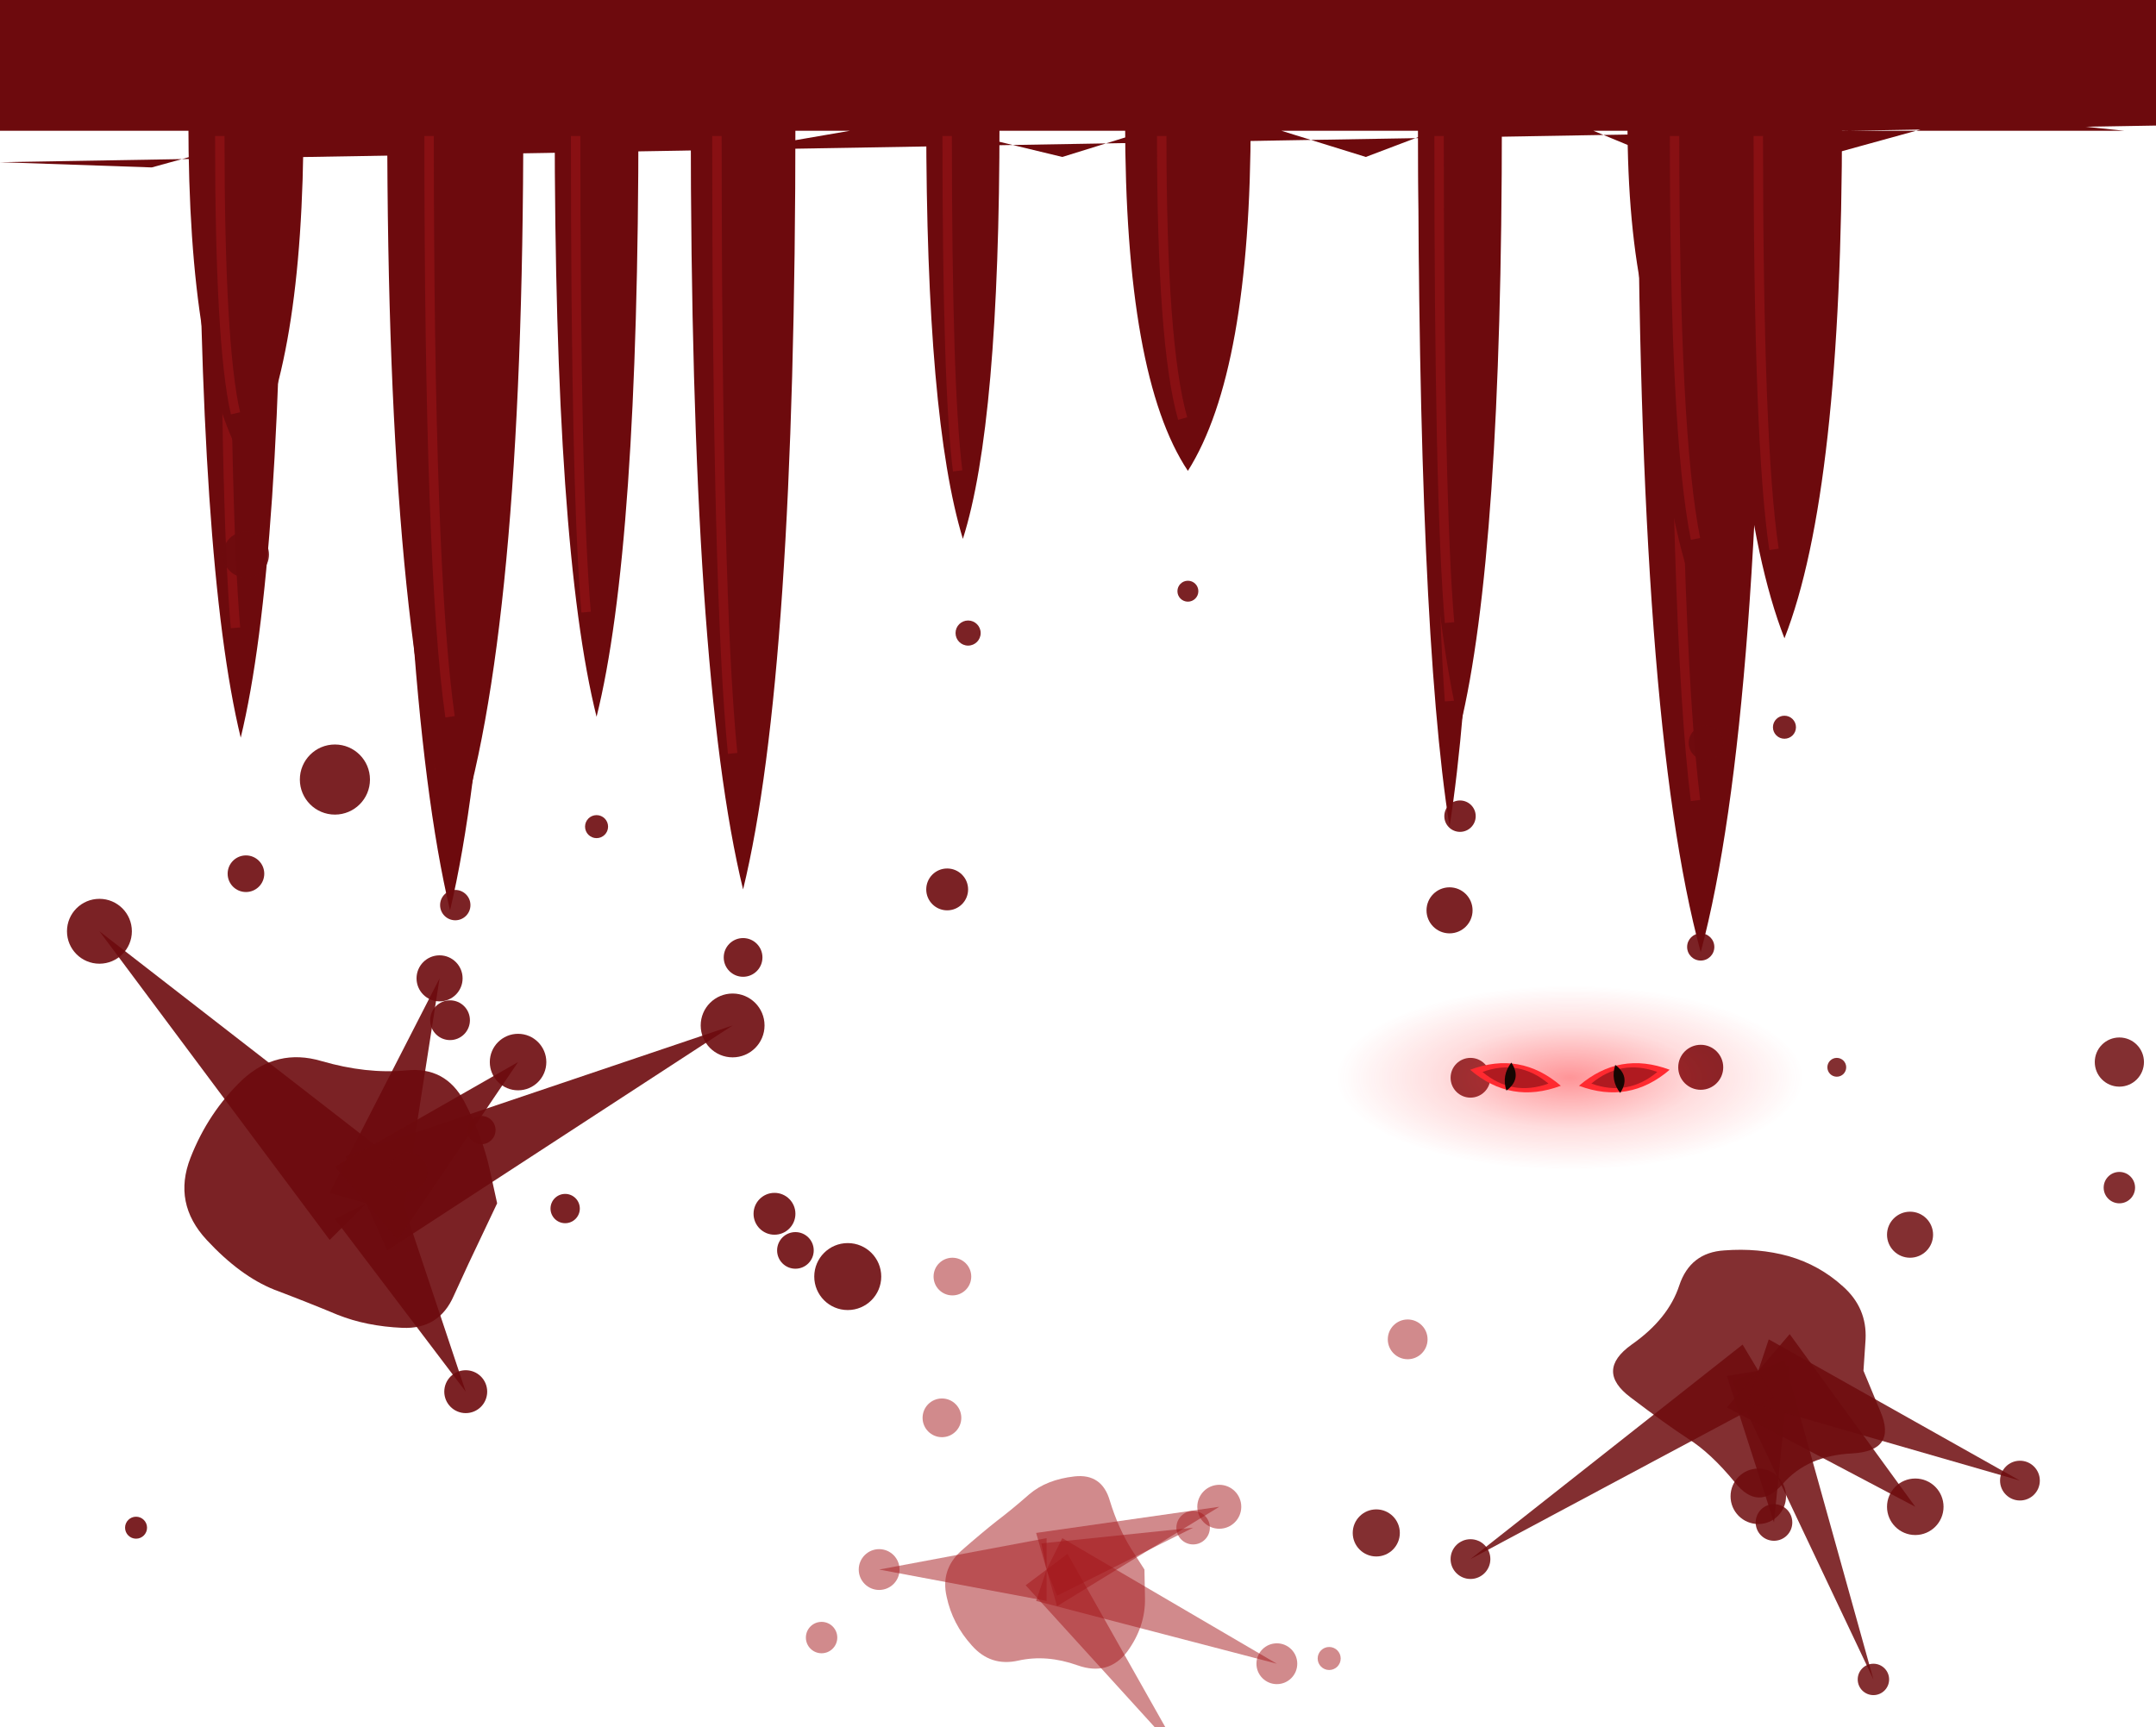
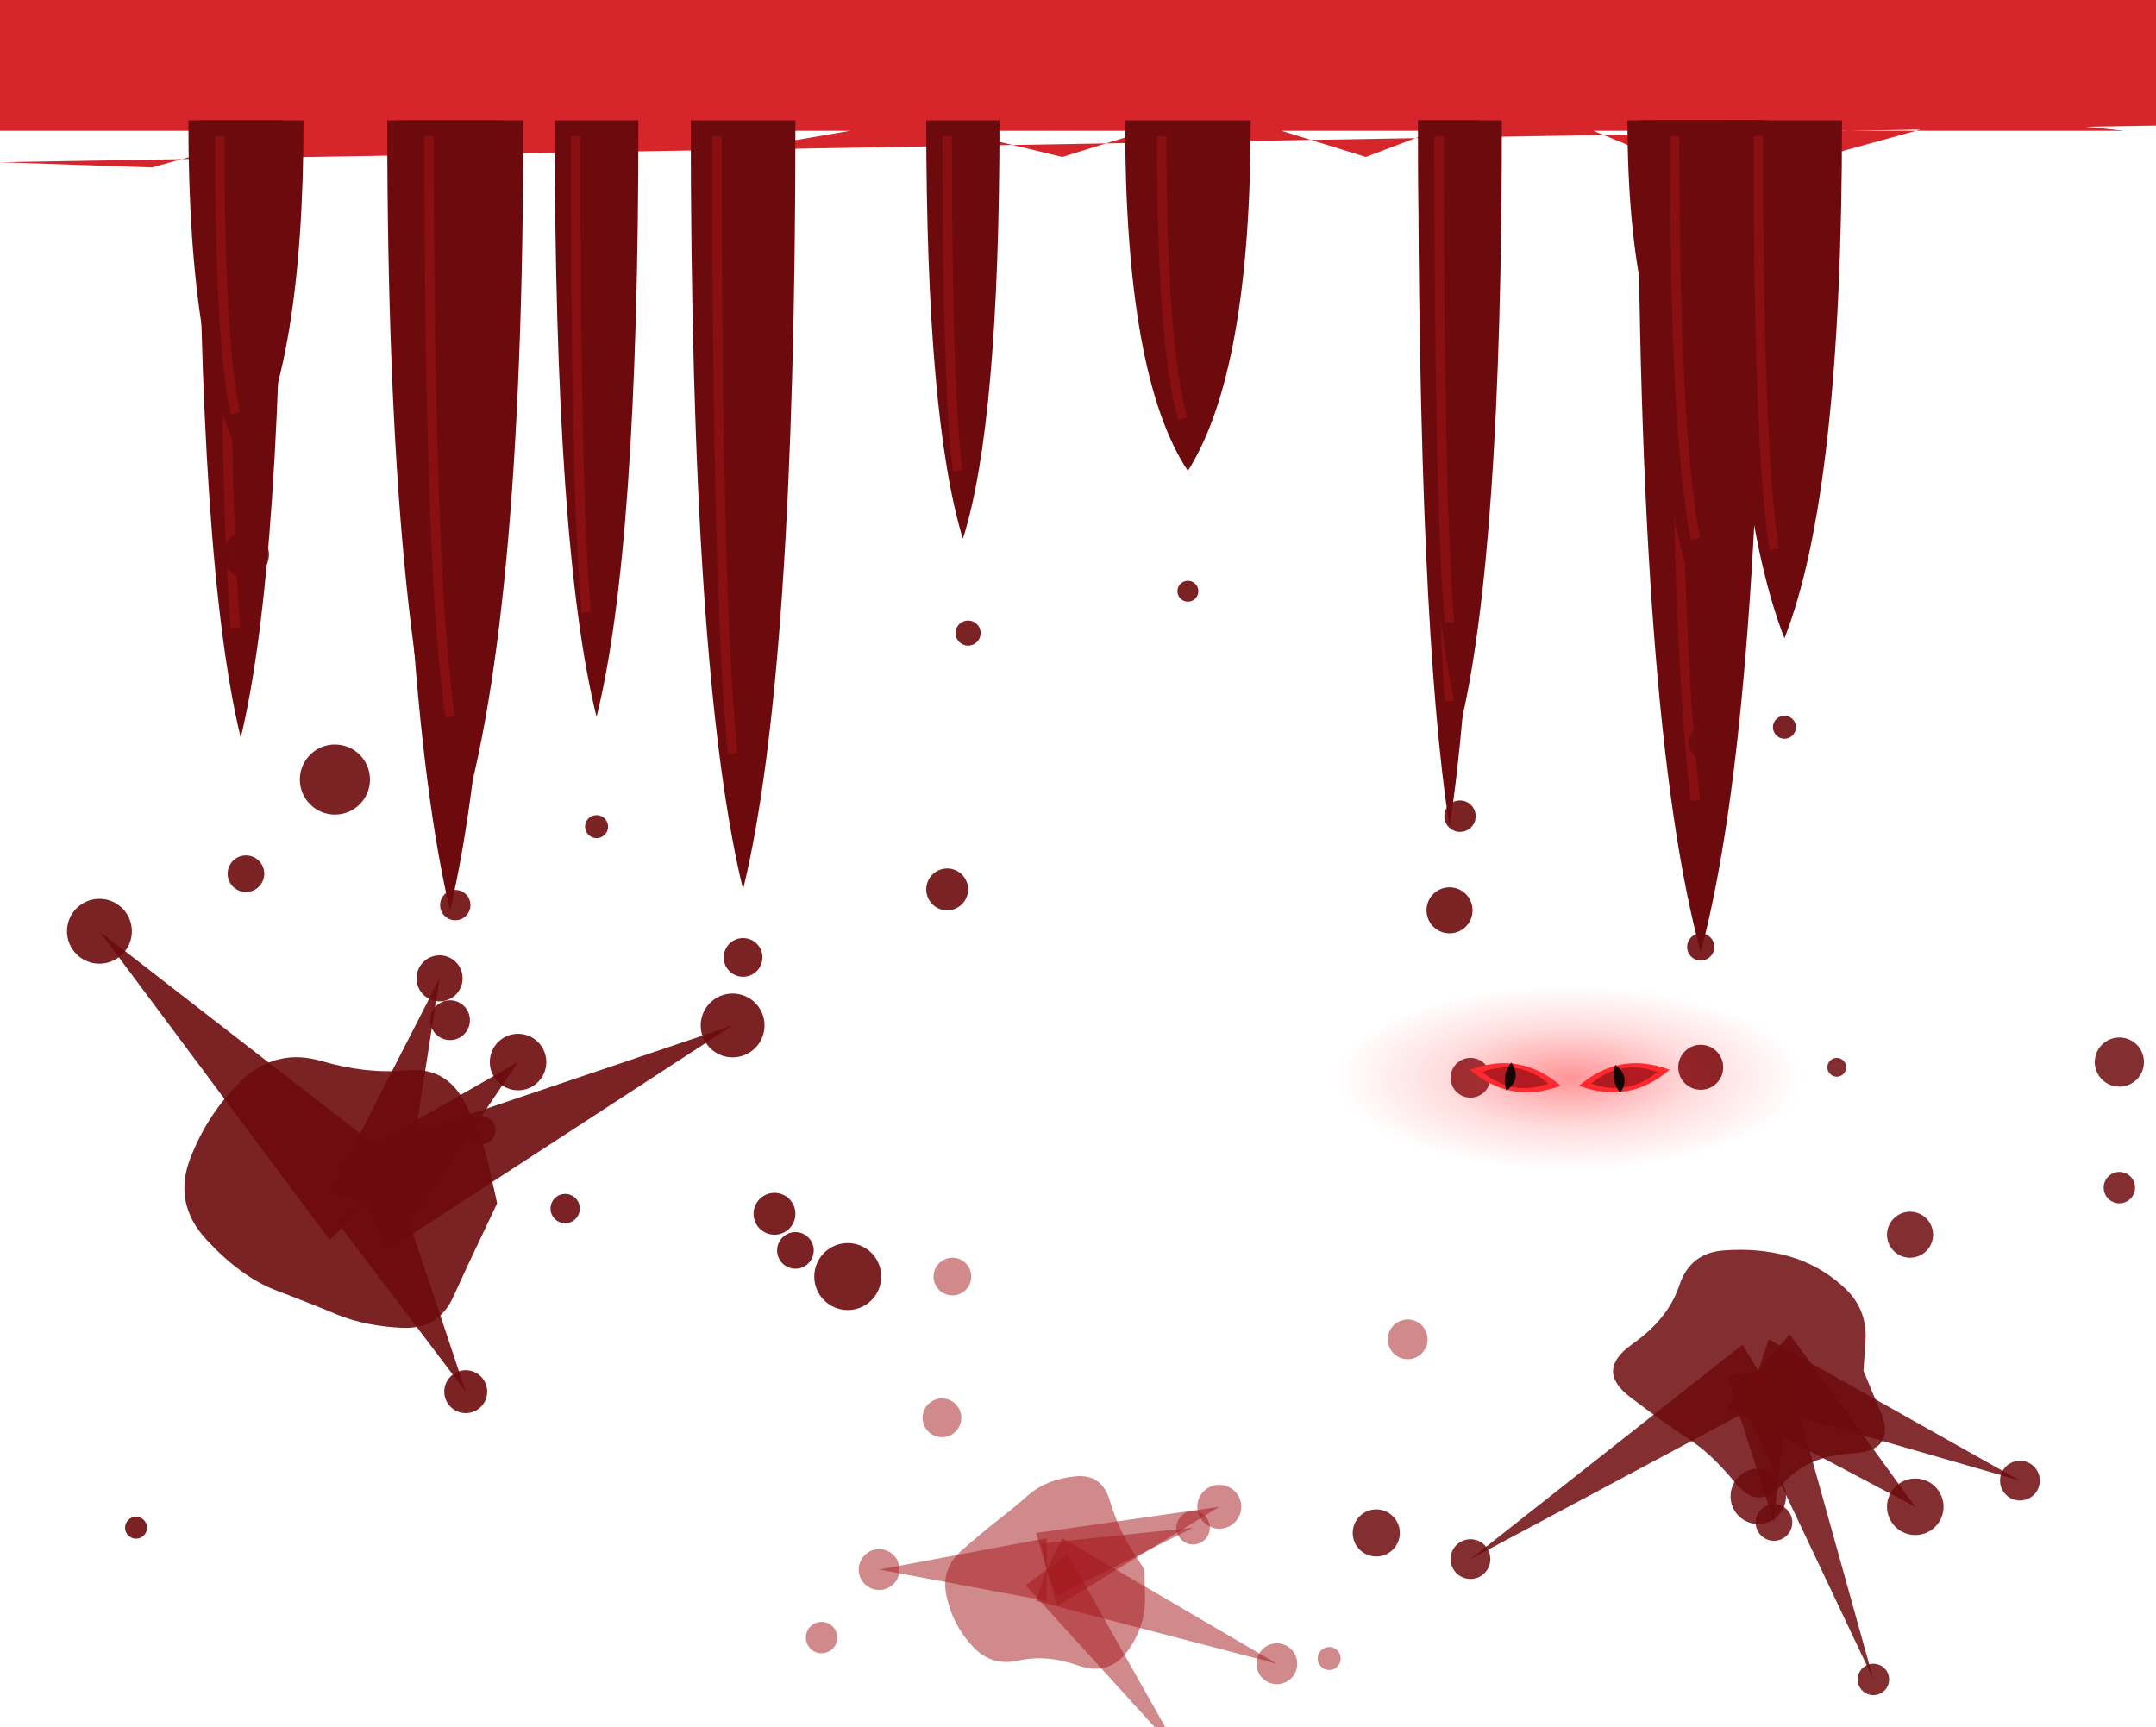
<svg xmlns="http://www.w3.org/2000/svg" viewBox="0 0 412 330" width="412" height="330">
-   <path d="M0 0 H412 V24 L0 31 L29 32 L58 24 L87 18 L116 12 L145 28 L174 23 L203 30 L232 21 L261 30 L290 19 L319 31 L348 30 L377 22 L406 25 H0z" fill="#6d0a0d" />
+   <path d="M0 0 H412 V24 L0 31 L29 32 L58 24 L87 18 L116 12 L145 28 L174 23 L203 30 L232 21 L261 30 L290 19 L319 31 L348 30 L377 22 L406 25 H0z" fill="#d6262c" />
  <path d="M38 23 q0 85 8 118 q8 -33 8 -118z" fill="#6d0a0d" />
  <path d="M43 26 q0 71 2 94" stroke="#a3151a" stroke-width="1.8" fill="none" opacity=".5" />
  <circle cx="47" cy="167" r="3.5" fill="#6d0a0d" opacity=".9" />
  <path d="M36 23 q0 48 11 66 q11 -19 11 -66z" fill="#6d0a0d" />
  <path d="M42 26 q0 40 3 53" stroke="#a3151a" stroke-width="1.8" fill="none" opacity=".5" />
  <circle cx="47" cy="106" r="4.4" fill="#6d0a0d" opacity=".9" />
  <path d="M76 23 q0 109 10 151 q10 -42 10 -151z" fill="#6d0a0d" />
  <path d="M81 26 q0 90 3 121" stroke="#a3151a" stroke-width="1.8" fill="none" opacity=".5" />
  <circle cx="86" cy="195" r="3.8" fill="#6d0a0d" opacity=".9" />
  <path d="M74 23 q0 100 13 138 q13 -39 13 -138z" fill="#6d0a0d" />
  <path d="M82 26 q0 83 4 111" stroke="#a3151a" stroke-width="1.8" fill="none" opacity=".5" />
  <circle cx="87" cy="173" r="2.9" fill="#6d0a0d" opacity=".9" />
  <path d="M106 23 q0 82 8 114 q8 -32 8 -114z" fill="#6d0a0d" />
  <path d="M110 26 q0 68 2 91" stroke="#a3151a" stroke-width="1.8" fill="none" opacity=".5" />
  <circle cx="114" cy="158" r="2.2" fill="#6d0a0d" opacity=".9" />
  <path d="M132 23 q0 106 10 147 q10 -41 10 -147z" fill="#6d0a0d" />
  <path d="M137 26 q0 88 3 118" stroke="#a3151a" stroke-width="1.8" fill="none" opacity=".5" />
  <circle cx="142" cy="183" r="3.7" fill="#6d0a0d" opacity=".9" />
  <path d="M177 23 q0 57 7 80 q7 -22 7 -80z" fill="#6d0a0d" />
  <path d="M181 26 q0 48 2 64" stroke="#a3151a" stroke-width="1.8" fill="none" opacity=".5" />
  <circle cx="185" cy="121" r="2.4" fill="#6d0a0d" opacity=".9" />
  <path d="M215 23 q0 49 12 67 q12 -19 12 -67z" fill="#6d0a0d" />
  <path d="M222 26 q0 40 4 54" stroke="#a3151a" stroke-width="1.8" fill="none" opacity=".5" />
  <circle cx="227" cy="113" r="2.0" fill="#6d0a0d" opacity=".9" />
  <path d="M271 23 q0 97 6 135 q6 -38 6 -135z" fill="#6d0a0d" />
  <path d="M275 26 q0 81 2 108" stroke="#a3151a" stroke-width="1.8" fill="none" opacity=".5" />
  <circle cx="277" cy="174" r="4.4" fill="#6d0a0d" opacity=".9" />
  <path d="M271 23 q0 84 8 116 q8 -33 8 -116z" fill="#6d0a0d" />
  <path d="M275 26 q0 70 2 93" stroke="#a3151a" stroke-width="1.8" fill="none" opacity=".5" />
  <circle cx="279" cy="156" r="3.0" fill="#6d0a0d" opacity=".9" />
  <path d="M311 23 q0 41 13 58 q13 -16 13 -58z" fill="#6d0a0d" />
  <path d="M318 26 q0 35 4 46" stroke="#a3151a" stroke-width="1.8" fill="none" opacity=".5" />
  <circle cx="324" cy="92" r="3.1" fill="#6d0a0d" opacity=".9" />
  <path d="M316 23 q0 95 9 131 q9 -37 9 -131z" fill="#6d0a0d" />
  <path d="M321 26 q0 79 3 105" stroke="#a3151a" stroke-width="1.8" fill="none" opacity=".5" />
  <circle cx="325" cy="181" r="2.6" fill="#6d0a0d" opacity=".9" />
  <path d="M313 23 q0 115 12 159 q12 -45 12 -159z" fill="#6d0a0d" />
  <path d="M320 26 q0 95 4 127" stroke="#a3151a" stroke-width="1.8" fill="none" opacity=".5" />
  <circle cx="325" cy="204" r="4.3" fill="#6d0a0d" opacity=".9" />
  <path d="M314 23 q0 69 12 96 q12 -27 12 -96z" fill="#6d0a0d" />
  <path d="M320 26 q0 57 4 77" stroke="#a3151a" stroke-width="1.8" fill="none" opacity=".5" />
  <circle cx="326" cy="142" r="3.3" fill="#6d0a0d" opacity=".9" />
  <path d="M330 23 q0 71 11 99 q11 -28 11 -99z" fill="#6d0a0d" />
  <path d="M336 26 q0 59 3 79" stroke="#a3151a" stroke-width="1.8" fill="none" opacity=".5" />
  <circle cx="341" cy="139" r="2.2" fill="#6d0a0d" opacity=".9" />
  <path d="M95.0 230.0 Q95.0 230.0 92.3 235.7 Q89.6 241.3 86.7 247.7 Q83.9 254.1 76.9 253.8 Q70.0 253.5 64.5 251.3 Q59.0 249.0 52.4 246.5 Q45.9 243.9 39.5 237.0 Q33.0 230.0 36.4 221.3 Q39.8 212.6 46.3 206.4 Q52.9 200.3 61.4 202.8 Q70.0 205.3 77.6 204.6 Q85.1 203.8 88.7 210.5 Q92.2 217.2 93.6 223.6z" fill="#6d0a0d" opacity=".9" />
  <path d="M70 230 L64 233 L89 266 L76 227z" fill="#6d0a0d" opacity=".9" />
  <circle cx="89" cy="266" r="4.1" fill="#6d0a0d" opacity=".9" />
  <path d="M70 230 L74 239 L140 196 L66 221z" fill="#6d0a0d" opacity=".9" />
  <circle cx="140" cy="196" r="6.1" fill="#6d0a0d" opacity=".9" />
  <path d="M70 230 L77 232 L84 187 L63 228z" fill="#6d0a0d" opacity=".9" />
  <circle cx="84" cy="187" r="4.4" fill="#6d0a0d" opacity=".9" />
  <path d="M70 230 L77 223 L19 178 L63 237z" fill="#6d0a0d" opacity=".9" />
  <circle cx="19" cy="178" r="6.2" fill="#6d0a0d" opacity=".9" />
  <path d="M70 230 L76 237 L99 203 L64 223z" fill="#6d0a0d" opacity=".9" />
  <circle cx="99" cy="203" r="5.4" fill="#6d0a0d" opacity=".9" />
  <circle cx="108" cy="231" r="2.8" fill="#6d0a0d" opacity=".9" />
  <circle cx="64" cy="149" r="6.7" fill="#6d0a0d" opacity=".9" />
  <circle cx="152" cy="239" r="3.5" fill="#6d0a0d" opacity=".9" />
  <circle cx="162" cy="244" r="6.4" fill="#6d0a0d" opacity=".9" />
  <circle cx="148" cy="232" r="4.0" fill="#6d0a0d" opacity=".9" />
  <circle cx="92" cy="216" r="2.7" fill="#6d0a0d" opacity=".9" />
  <circle cx="26" cy="292" r="2.1" fill="#6d0a0d" opacity=".9" />
  <circle cx="-32" cy="255" r="3.4" fill="#6d0a0d" opacity=".9" />
  <circle cx="78" cy="224" r="3.7" fill="#6d0a0d" opacity=".9" />
  <circle cx="181" cy="170" r="4.0" fill="#6d0a0d" opacity=".9" />
  <path d="M356.1 262.0 Q356.1 262.0 359.3 269.7 Q362.6 277.3 354.0 277.8 Q345.4 278.2 340.7 283.6 Q336.0 289.0 331.5 283.3 Q326.9 277.7 322.6 275.0 Q318.3 272.2 311.6 267.1 Q304.8 262.0 311.8 257.0 Q318.8 252.1 320.9 245.7 Q323.0 239.4 329.5 239.0 Q336.0 238.5 341.8 240.1 Q347.7 241.8 352.2 245.9 Q356.8 250.0 356.5 256.0z" fill="#6d0a0d" opacity=".85" />
  <path d="M336 262 L331 264 L358 321 L341 260z" fill="#6d0a0d" opacity=".85" />
  <circle cx="358" cy="321" r="3.0" fill="#6d0a0d" opacity=".85" />
  <path d="M336 262 L330 263 L339 291 L342 261z" fill="#6d0a0d" opacity=".85" />
  <circle cx="339" cy="291" r="3.5" fill="#6d0a0d" opacity=".85" />
  <path d="M336 262 L333 257 L281 298 L339 267z" fill="#6d0a0d" opacity=".85" />
  <circle cx="281" cy="298" r="3.8" fill="#6d0a0d" opacity=".85" />
  <path d="M336 262 L330 269 L366 288 L342 255z" fill="#6d0a0d" opacity=".85" />
  <circle cx="366" cy="288" r="5.4" fill="#6d0a0d" opacity=".85" />
  <path d="M336 262 L334 268 L386 283 L338 256z" fill="#6d0a0d" opacity=".85" />
  <circle cx="386" cy="283" r="3.8" fill="#6d0a0d" opacity=".85" />
  <circle cx="365" cy="236" r="4.4" fill="#6d0a0d" opacity=".85" />
  <circle cx="336" cy="286" r="5.3" fill="#6d0a0d" opacity=".85" />
  <circle cx="351" cy="204" r="1.8" fill="#6d0a0d" opacity=".85" />
  <circle cx="417" cy="260" r="2.4" fill="#6d0a0d" opacity=".85" />
  <circle cx="417" cy="275" r="4.6" fill="#6d0a0d" opacity=".85" />
  <circle cx="405" cy="227" r="3.0" fill="#6d0a0d" opacity=".85" />
  <circle cx="405" cy="203" r="4.7" fill="#6d0a0d" opacity=".85" />
  <circle cx="263" cy="293" r="4.5" fill="#6d0a0d" opacity=".85" />
  <circle cx="418" cy="317" r="3.7" fill="#6d0a0d" opacity=".85" />
  <circle cx="281" cy="206" r="3.8" fill="#6d0a0d" opacity=".85" />
  <path d="M218.7 300.0 Q218.7 300.0 218.8 305.5 Q218.9 310.9 215.4 315.7 Q211.8 320.4 205.9 318.3 Q200.0 316.2 194.6 317.4 Q189.3 318.6 185.7 314.5 Q182.0 310.4 180.9 305.2 Q179.7 300.0 183.7 296.4 Q187.7 292.9 190.5 290.7 Q193.4 288.5 196.7 285.6 Q200.0 282.8 205.3 282.2 Q210.6 281.6 212.1 286.9 Q213.7 292.1 216.2 296.1z" fill="#a3151a" opacity=".5" />
  <path d="M200 300 L200 294 L168 300 L200 306z" fill="#a3151a" opacity=".5" />
  <circle cx="168" cy="300" r="3.9" fill="#a3151a" opacity=".5" />
  <path d="M200 300 L202 307 L233 288 L198 293z" fill="#a3151a" opacity=".5" />
  <circle cx="233" cy="288" r="4.2" fill="#a3151a" opacity=".5" />
  <path d="M200 300 L198 306 L244 318 L203 294z" fill="#a3151a" opacity=".5" />
  <circle cx="244" cy="318" r="3.9" fill="#a3151a" opacity=".5" />
  <path d="M200 300 L196 303 L226 336 L204 297z" fill="#a3151a" opacity=".5" />
  <circle cx="226" cy="336" r="3.3" fill="#a3151a" opacity=".5" />
  <path d="M200 300 L202 305 L228 292 L199 295z" fill="#a3151a" opacity=".5" />
  <circle cx="228" cy="292" r="3.2" fill="#a3151a" opacity=".5" />
  <circle cx="254" cy="317" r="2.2" fill="#a3151a" opacity=".5" />
  <circle cx="141" cy="355" r="2.7" fill="#a3151a" opacity=".5" />
  <circle cx="269" cy="256" r="3.8" fill="#a3151a" opacity=".5" />
  <circle cx="244" cy="352" r="1.3" fill="#a3151a" opacity=".5" />
  <circle cx="182" cy="244" r="3.6" fill="#a3151a" opacity=".5" />
  <circle cx="180" cy="357" r="2.4" fill="#a3151a" opacity=".5" />
  <circle cx="238" cy="346" r="2.0" fill="#a3151a" opacity=".5" />
  <circle cx="208" cy="357" r="2.9" fill="#a3151a" opacity=".5" />
  <circle cx="180" cy="271" r="3.7" fill="#a3151a" opacity=".5" />
  <circle cx="157" cy="313" r="3.0" fill="#a3151a" opacity=".5" />
  <defs>
    <radialGradient id="y1">
      <stop offset="0" stop-color="#ff2a30" stop-opacity=".5" />
      <stop offset=".55" stop-color="#ff2a30" stop-opacity=".16" />
      <stop offset="1" stop-color="#ff2a30" stop-opacity="0" />
    </radialGradient>
  </defs>
  <g transform="translate(300,206) scale(0.8)">
    <ellipse cx="0" cy="0" rx="56" ry="22" fill="url(#y1)" />
    <g transform="translate(-13.0 0) rotate(10)">
      <path d="M-11 0 Q0 -6.5 11 0 Q0 6.5 -11 0z" fill="#ff2a30" />
      <path d="M-8 0 Q0 -4.6 8 0 Q0 4.6 -8 0z" fill="#b01a20" />
      <path d="M-1.6 -3.4 Q1.6 0 -1.6 3.4 Q-3.4 0 -1.6 -3.4z" fill="#160602" />
    </g>
    <g transform="translate(13.0 0) rotate(-10)">
      <path d="M-11 0 Q0 -6.5 11 0 Q0 6.5 -11 0z" fill="#ff2a30" />
      <path d="M-8 0 Q0 -4.6 8 0 Q0 4.6 -8 0z" fill="#b01a20" />
      <path d="M-1.6 -3.4 Q1.6 0 -1.6 3.4 Q-3.4 0 -1.6 -3.4z" fill="#160602" />
    </g>
  </g>
</svg>
